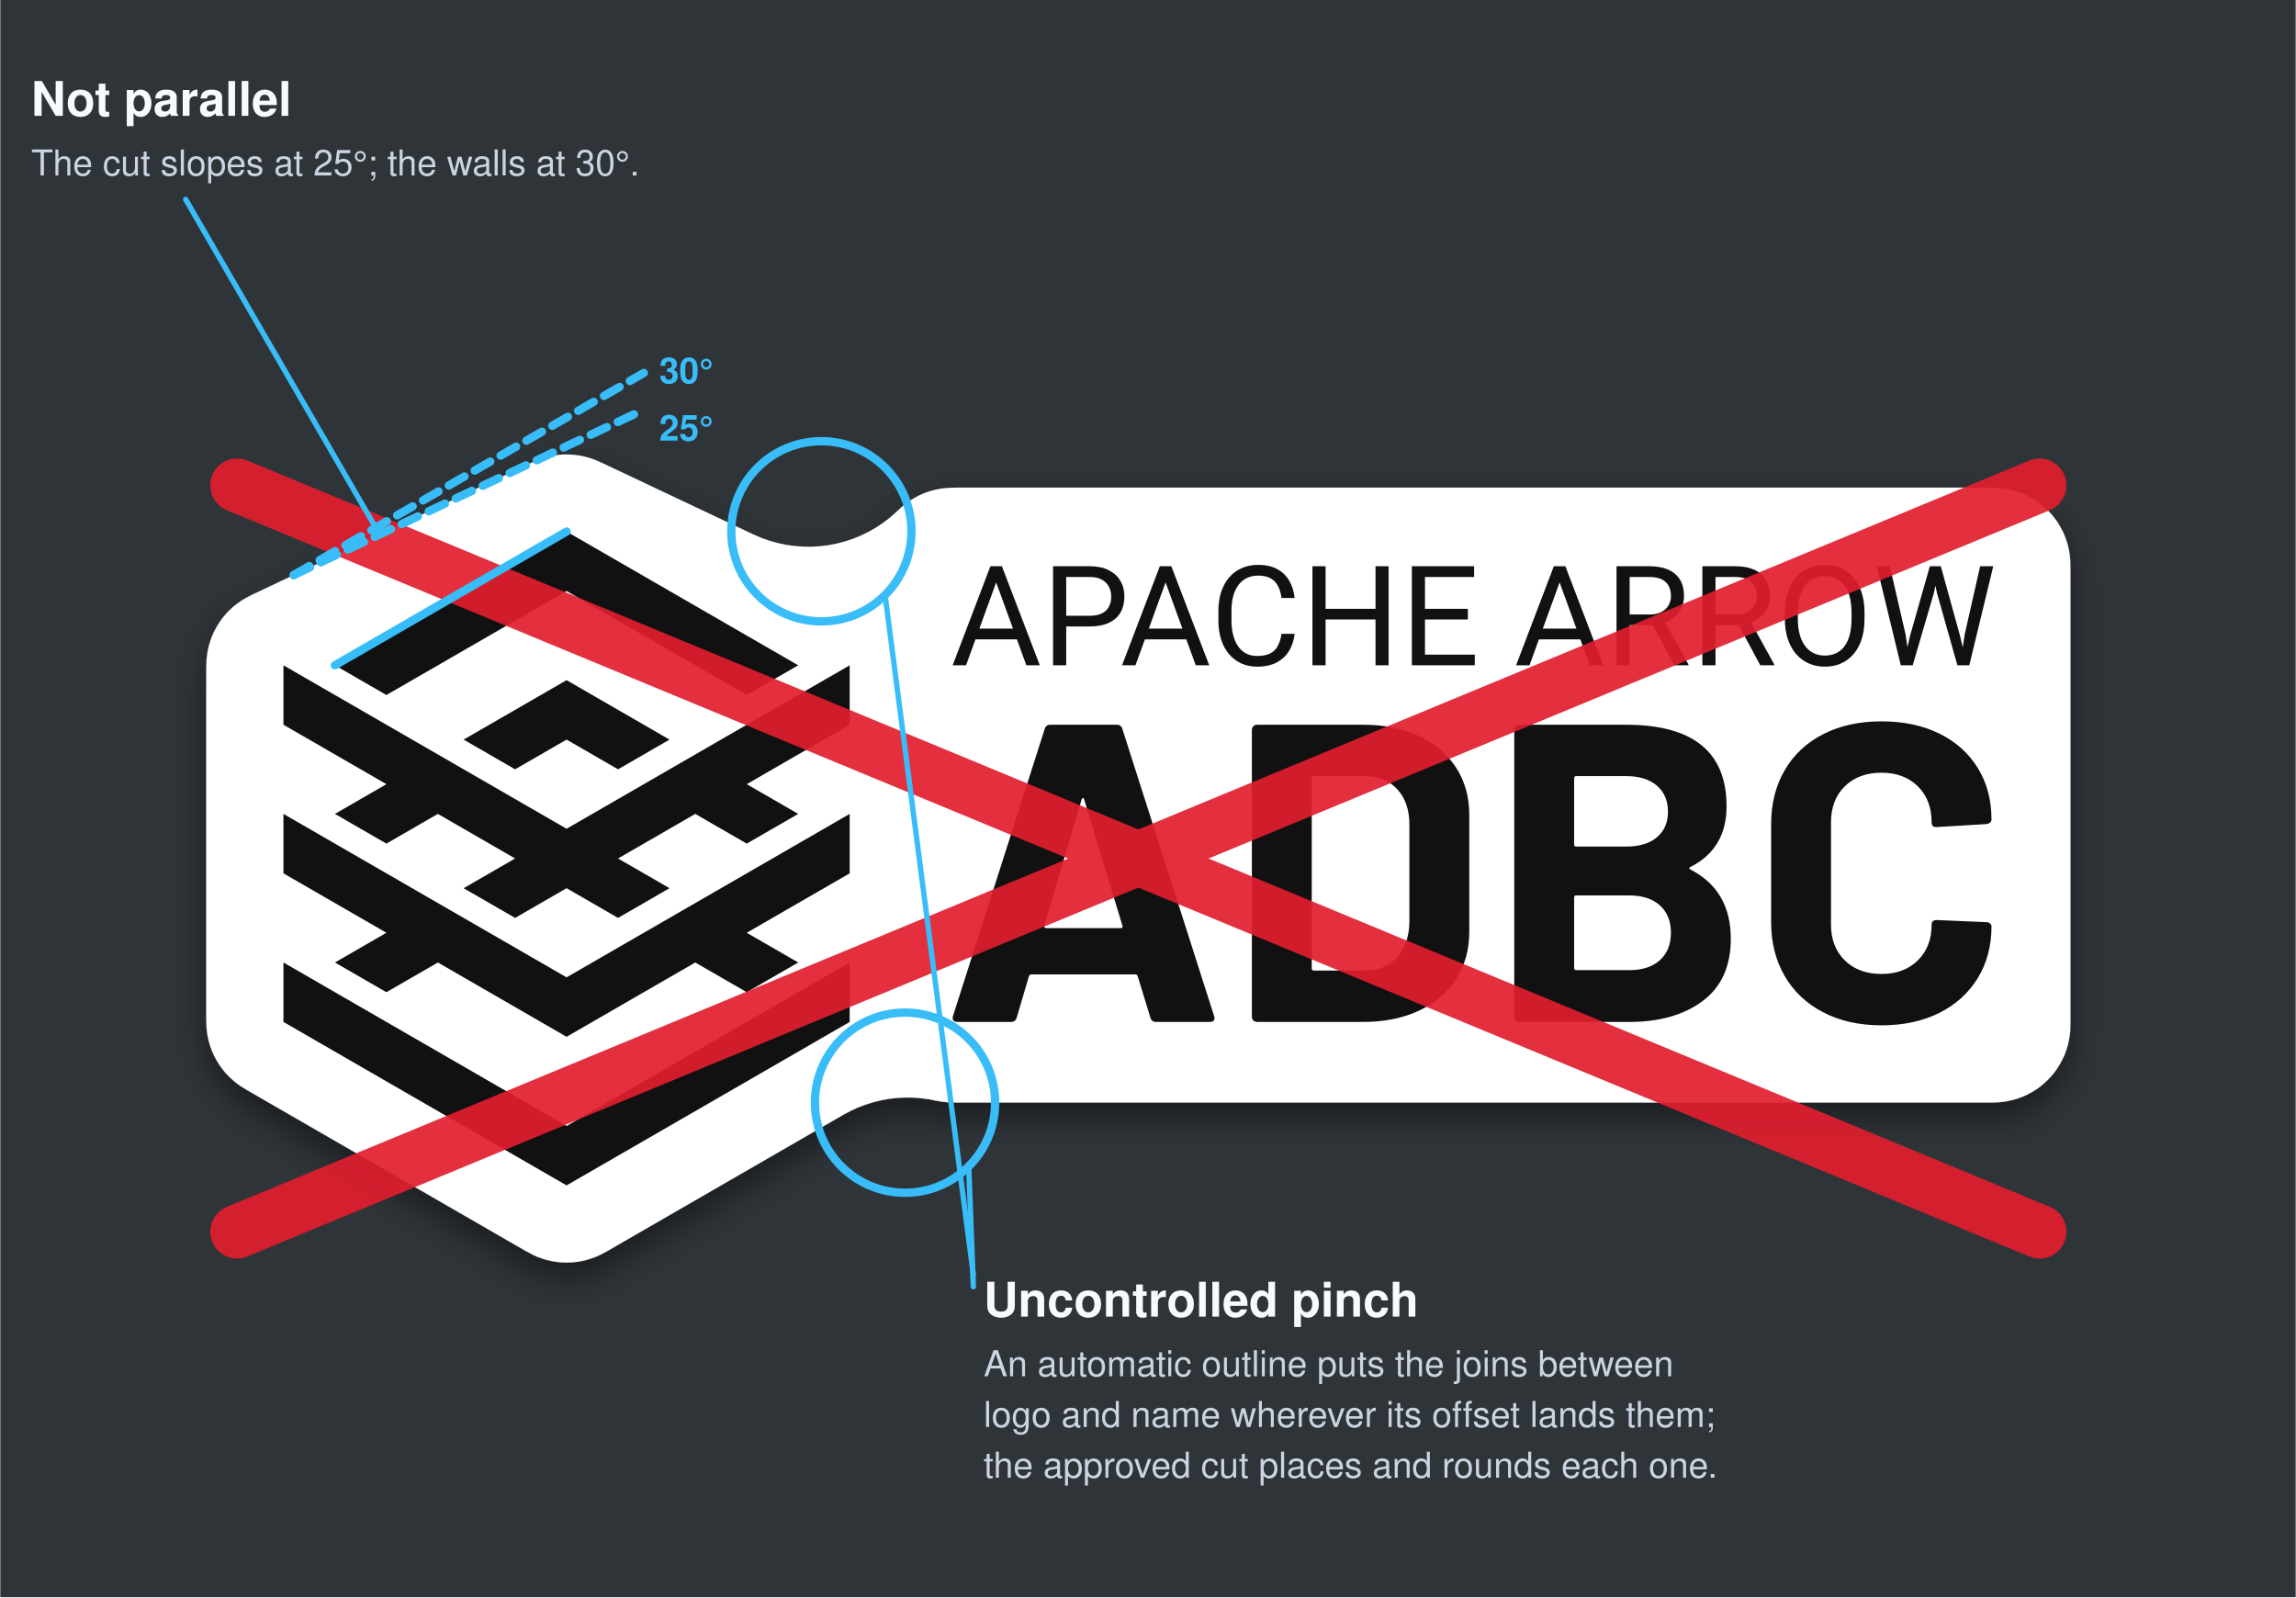
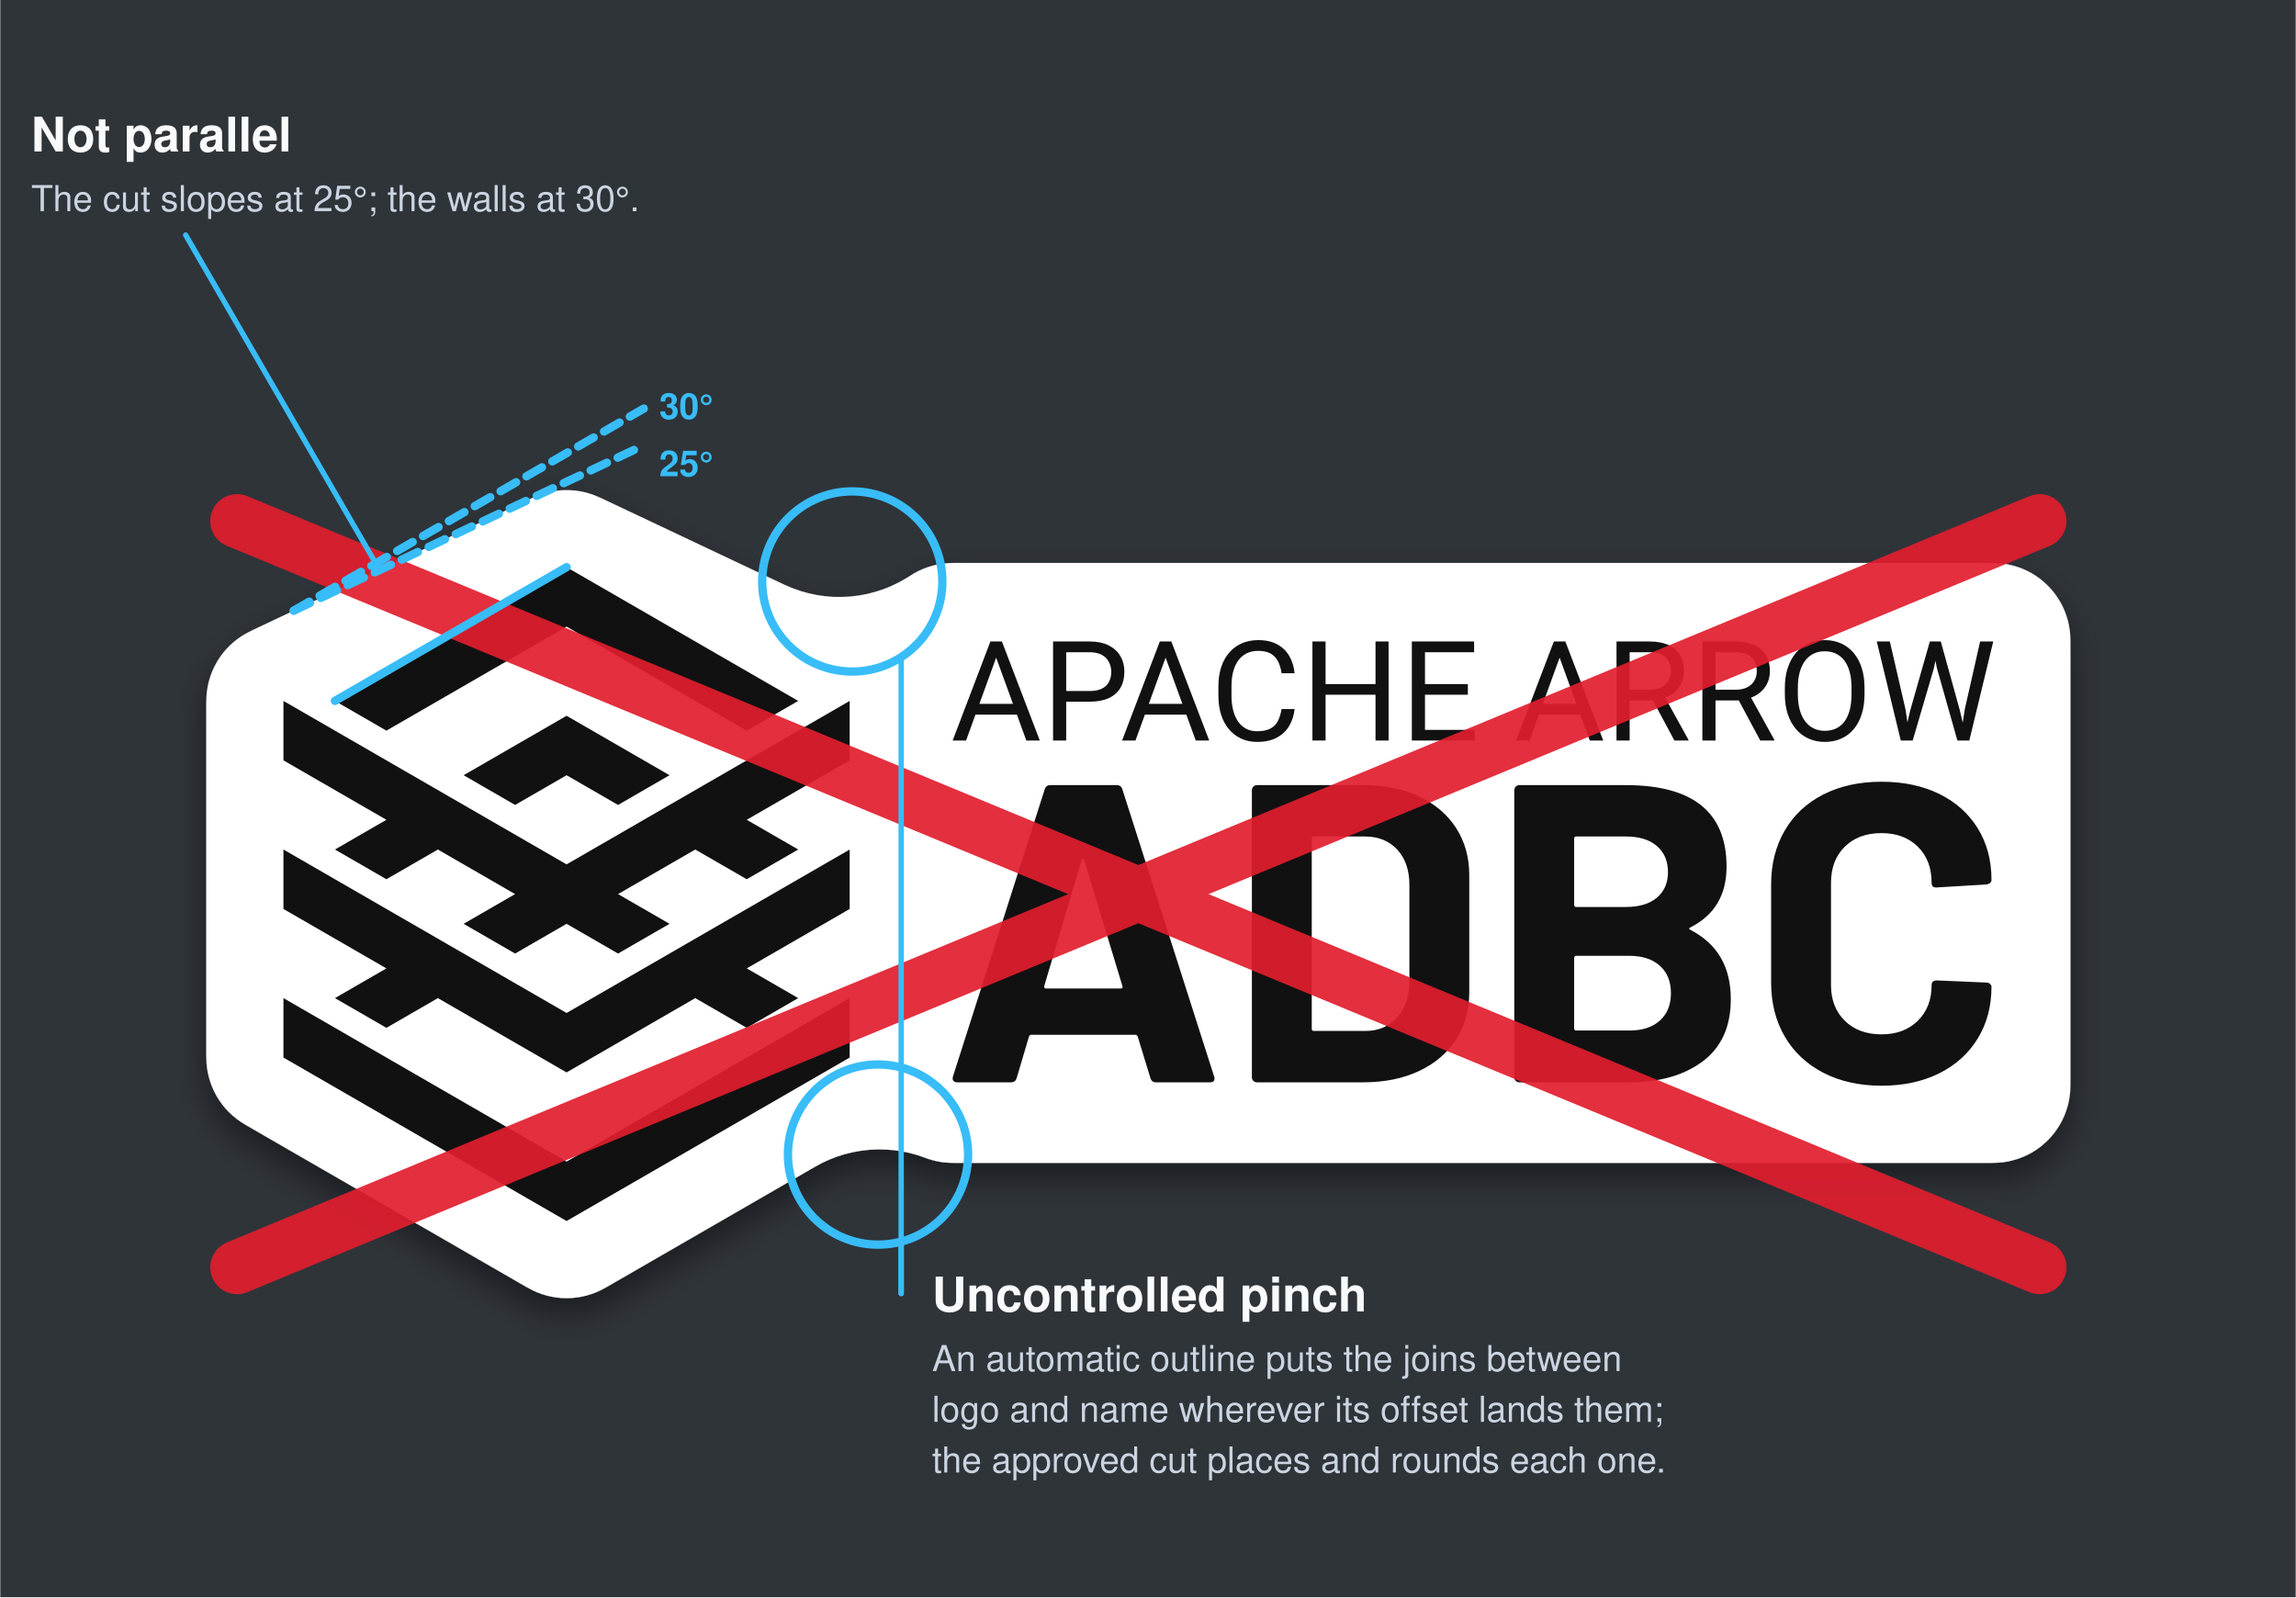
- <svg xmlns="http://www.w3.org/2000/svg" viewBox="-55.00 -97.49 445.90 310.27" width="1784" height="1241">
+ <svg xmlns="http://www.w3.org/2000/svg" viewBox="-55.00 -104.41 445.90 310.27" width="1784" height="1241">
  <defs>
    <filter id="shadow" x="-20%" y="-20%" width="140%" height="160%">
      <feGaussianBlur in="SourceAlpha" stdDeviation="3" />
      <feOffset dx="0" dy="3" result="blur" />
      <feComponentTransfer>
        <feFuncA type="linear" slope="0.45" />
      </feComponentTransfer>
      <feMerge>
        <feMergeNode />
        <feMergeNode in="SourceGraphic" />
      </feMerge>
    </filter>
  </defs>
-   <rect x="-55.00" y="-97.49" width="445.90" height="310.27" fill="#2f3439" />
-   <path d="M-6.03,18.01L-7.29,18.66L-8.14,19.17L-8.96,19.74L-9.74,20.36L-10.47,21.03L-11.16,21.75L-11.80,22.51L-12.39,23.32L-12.92,24.16L-13.39,25.03L-13.81,25.94L-14.17,26.87L-14.46,27.82L-14.69,28.79L-14.85,29.77L-14.95,30.76L-15.00,32.17L-15.00,100.63L-14.95,102.02L-14.86,102.99L-14.70,103.96L-14.48,104.91L-14.19,105.85L-13.85,106.77L-13.44,107.66L-12.98,108.53L-12.46,109.36L-11.89,110.16L-11.27,110.92L-10.60,111.63L-9.88,112.30L-9.12,112.93L-8.33,113.50L-7.15,114.23L47.15,145.58L48.37,146.23L49.26,146.64L50.18,146.98L51.12,147.27L52.08,147.49L53.04,147.65L54.02,147.75L55.00,147.78L55.98,147.75L56.96,147.65L57.92,147.49L58.88,147.27L59.82,146.98L60.74,146.64L61.63,146.23L62.85,145.58L108.78,119.06L110.16,118.32L111.58,117.67L113.05,117.11L114.54,116.64L116.07,116.26L117.61,115.98L119.17,115.80L120.73,115.72L122.30,115.73L123.86,115.85L125.42,116.06L126.95,116.37L127.08,116.39L128.04,116.55L129.02,116.65L130.41,116.70L331.74,116.70L333.13,116.65L334.11,116.55L335.08,116.39L336.03,116.17L336.97,115.89L337.89,115.54L338.78,115.14L339.65,114.67L340.48,114.16L341.28,113.59L342.03,112.96L342.75,112.29L343.42,111.58L344.04,110.82L344.61,110.02L345.13,109.19L345.59,108.32L346.00,107.43L346.34,106.51L346.63,105.57L346.85,104.62L347.01,103.65L347.11,102.68L347.15,101.29L347.15,12.65L347.11,11.26L347.01,10.29L346.85,9.32L346.63,8.37L346.34,7.43L346.00,6.51L345.59,5.62L345.13,4.75L344.61,3.92L344.04,3.12L343.42,2.36L342.75,1.65L342.03,0.98L341.28,0.36L340.48,-0.22L339.65,-0.73L338.78,-1.20L337.89,-1.60L336.97,-1.95L336.03,-2.23L335.08,-2.45L334.11,-2.61L333.13,-2.71L331.74,-2.76L130.41,-2.76L129.02,-2.71L128.04,-2.61L127.08,-2.45L126.12,-2.23L125.18,-1.95L124.26,-1.60L123.37,-1.20L122.51,-0.73L121.67,-0.22L120.88,0.36L120.12,0.98L119.06,1.97L117.81,3.06L116.50,4.07L115.12,4.99L113.68,5.81L112.19,6.54L110.65,7.17L109.08,7.69L107.47,8.11L105.85,8.42L104.20,8.62L102.55,8.72L100.89,8.70L99.23,8.57L97.59,8.34L95.97,7.99L94.38,7.54L92.81,6.99L91.29,6.33L61.79,-7.61L60.47,-8.18L59.51,-8.52L58.53,-8.79L57.53,-9.00L56.52,-9.13L55.51,-9.20L54.49,-9.20L53.48,-9.13L52.47,-9.00L51.47,-8.79L50.49,-8.52L49.53,-8.18L48.21,-7.61L-6.03,18.01Z" fill="#ffffff" filter="url(#shadow)" />
+   <rect x="-55.00" y="-104.41" width="445.90" height="310.27" fill="#2f3439" />
+   <path d="M-6.03,18.01L-7.29,18.66L-8.14,19.17L-8.96,19.74L-9.74,20.36L-10.47,21.03L-11.16,21.75L-11.80,22.51L-12.39,23.32L-12.92,24.16L-13.39,25.03L-13.81,25.94L-14.17,26.87L-14.46,27.82L-14.69,28.79L-14.85,29.77L-14.95,30.76L-15.00,32.17L-15.00,100.63L-14.95,102.02L-14.86,102.99L-14.70,103.96L-14.48,104.91L-14.19,105.85L-13.85,106.77L-13.44,107.66L-12.98,108.53L-12.46,109.36L-11.89,110.16L-11.27,110.92L-10.60,111.63L-9.88,112.30L-9.12,112.93L-8.33,113.50L-7.15,114.23L47.15,145.58L48.37,146.23L49.26,146.64L50.18,146.98L51.12,147.27L52.08,147.49L53.04,147.65L54.02,147.75L55.00,147.78L55.98,147.75L56.96,147.65L57.92,147.49L58.88,147.27L59.82,146.98L60.74,146.64L61.63,146.23L62.85,145.58L103.30,122.23L104.69,121.48L106.12,120.83L107.59,120.26L109.10,119.79L110.63,119.42L112.19,119.14L113.75,118.96L115.33,118.88L116.91,118.90L118.48,119.02L120.04,119.24L121.59,119.56L123.11,119.97L124.60,120.48L125.18,120.70L126.12,120.98L127.08,121.21L128.04,121.37L129.02,121.46L130.41,121.51L331.74,121.51L333.13,121.46L334.11,121.37L335.08,121.21L336.03,120.98L336.97,120.70L337.89,120.35L338.78,119.95L339.65,119.49L340.48,118.97L341.28,118.40L342.03,117.77L342.75,117.10L343.42,116.39L344.04,115.63L344.61,114.83L345.13,114.00L345.59,113.14L346.00,112.24L346.34,111.32L346.63,110.39L346.85,109.43L347.01,108.46L347.11,107.49L347.15,106.10L347.15,20.35L347.11,18.96L347.01,17.99L346.85,17.02L346.63,16.06L346.34,15.13L346.00,14.21L345.59,13.31L345.13,12.45L344.61,11.62L344.04,10.82L343.42,10.06L342.75,9.35L342.03,8.68L341.28,8.05L340.48,7.48L339.65,6.96L338.78,6.50L337.89,6.10L336.97,5.75L336.03,5.47L335.08,5.24L334.11,5.08L333.13,4.99L331.74,4.94L130.41,4.94L129.02,4.99L128.04,5.08L127.08,5.24L126.12,5.47L125.18,5.75L124.26,6.10L123.37,6.50L122.51,6.96L121.18,7.79L119.74,8.62L118.25,9.35L116.71,9.99L115.13,10.51L113.52,10.94L111.89,11.25L110.24,11.46L108.58,11.55L106.92,11.54L105.26,11.41L103.62,11.18L101.99,10.83L100.39,10.38L98.82,9.82L97.30,9.17L61.79,-7.61L60.47,-8.18L59.51,-8.52L58.53,-8.79L57.53,-9.00L56.52,-9.13L55.51,-9.20L54.49,-9.20L53.48,-9.13L52.47,-9.00L51.47,-8.79L50.49,-8.52L49.53,-8.18L48.21,-7.61L-6.03,18.01Z" fill="#ffffff" filter="url(#shadow)" />
  <g fill="#111111" fill-rule="evenodd">
    <path d="M10,31.754L20,37.528L55,17.321L90,37.528L100,31.754L55,5.774Z" />
    <path d="M20,66.395L30,60.622L45,69.282L35,75.056L45,80.829L55,75.056L65,80.829L75,75.056L65,69.282L80,60.622L90,66.395L100,60.622L90,54.848L110,43.301L110,31.754L55,63.509L0,31.754L0,43.301L20,54.848L10,60.622Z" />
    <path d="M45,51.962L55,46.188L65,51.962L75,46.188L55,34.641L35,46.188Z" />
    <path d="M90,95.263L100,89.489L90,83.716L110,72.169L110,60.622L55,92.376L0,60.622L0,72.169L20,83.716L10,89.489L20,95.263L30,89.489L55,103.923L80,89.489Z" />
    <path d="M55,121.244L0,89.489L0,101.036L55,132.791L110,101.036L110,89.489Z" />
-     <path d="M306.602 26.626Q306.06 28.344 305.042 29.547Q304.025 30.75 302.604 31.384Q301.183 32.019 299.425 32.019Q297.72 32.019 296.299 31.384Q294.878 30.75 293.84 29.547Q292.803 28.344 292.234 26.626Q291.666 24.907 291.666 22.74V21.524Q291.666 19.356 292.228 17.644Q292.79 15.933 293.82 14.723Q294.851 13.514 296.272 12.879Q297.693 12.245 299.398 12.245Q301.156 12.245 302.577 12.879Q303.998 13.514 305.023 14.723Q306.047 15.933 306.595 17.644Q307.144 19.356 307.144 21.524V22.74Q307.144 24.907 306.602 26.626ZM282.017 12.509Q284.185 12.509 285.685 13.17Q287.185 13.831 287.972 15.12Q288.758 16.408 288.758 18.285Q288.758 19.607 288.223 20.698Q287.687 21.788 286.69 22.548Q285.989 23.082 285.096 23.423L289.617 31.596V31.754H286.894L282.712 23.956H278.197V31.754H275.646V12.509H282.017ZM265.336 12.509Q267.504 12.509 269.004 13.17Q270.504 13.831 271.291 15.12Q272.077 16.408 272.077 18.285Q272.077 19.607 271.542 20.698Q271.007 21.788 270.009 22.548Q269.308 23.082 268.416 23.423L272.936 31.596V31.754H270.214L266.031 23.956H261.516V31.754H258.965V12.509H265.336ZM152.06 24.207V31.754H149.509V12.509H156.607Q158.788 12.509 160.295 13.263Q161.802 14.016 162.582 15.344Q163.362 16.673 163.362 18.378Q163.362 20.228 162.582 21.537Q161.802 22.846 160.295 23.526Q158.788 24.207 156.607 24.207H152.06ZM315.101 25.674 315.483 28.223 316.013 25.938 319.833 12.509H321.961L325.675 25.938L326.218 28.279L326.627 25.661L329.601 12.509H332.152L327.499 31.754H325.186L321.221 17.73L320.915 16.257L320.613 17.73L316.502 31.754H314.189L309.523 12.509H312.061L315.101 25.674ZM248.47 12.509H249.026L256.388 31.754H253.771L251.938 26.718H243.889L242.06 31.754H239.456L246.792 12.509H248.47ZM139.014 12.509H139.57L146.932 31.754H144.315L142.482 26.718H134.433L132.604 31.754H130L137.336 12.509H139.014ZM171.927 12.509H172.482L179.844 31.754H177.227L175.394 26.718H167.345L165.516 31.754H162.912L170.248 12.509H171.927ZM304.619 21.497Q304.619 19.779 304.269 18.457Q303.919 17.135 303.245 16.237Q302.571 15.338 301.599 14.875Q300.628 14.413 299.398 14.413Q298.209 14.413 297.25 14.875Q296.292 15.338 295.611 16.237Q294.931 17.135 294.561 18.457Q294.191 19.779 294.191 21.497V22.74Q294.191 24.471 294.561 25.8Q294.931 27.128 295.625 28.033Q296.319 28.939 297.277 29.402Q298.235 29.864 299.425 29.864Q300.667 29.864 301.632 29.402Q302.597 28.939 303.265 28.033Q303.932 27.128 304.276 25.8Q304.619 24.471 304.619 22.74V21.497ZM202.446 20.784H212.148V12.509H214.686V31.754H212.148V22.859H202.446V31.754H199.895V12.509H202.446V20.784ZM221.757 12.509H231.301V14.598H221.757V20.784H230.085V22.859H221.757V29.679H231.433V31.754H219.206V12.509H221.757ZM196.432 25.634Q196.234 27.459 195.388 28.899Q194.542 30.34 192.996 31.179Q191.449 32.019 189.136 32.019Q187.444 32.019 186.063 31.384Q184.682 30.75 183.69 29.58Q182.699 28.41 182.164 26.765Q181.628 25.119 181.628 23.097V21.18Q181.628 19.158 182.164 17.512Q182.699 15.867 183.71 14.69Q184.721 13.514 186.149 12.879Q187.576 12.245 189.361 12.245Q191.542 12.245 193.049 13.064Q194.555 13.884 195.395 15.331Q196.234 16.779 196.432 18.682H193.894Q193.709 17.334 193.207 16.362Q192.705 15.391 191.78 14.862Q190.854 14.333 189.361 14.333Q188.079 14.333 187.107 14.822Q186.136 15.311 185.481 16.21Q184.827 17.109 184.497 18.365Q184.166 19.62 184.166 21.154V23.097Q184.166 24.511 184.464 25.753Q184.761 26.996 185.369 27.934Q185.977 28.873 186.916 29.408Q187.854 29.943 189.136 29.943Q190.762 29.943 191.727 29.428Q192.692 28.912 193.187 27.948Q193.683 26.983 193.894 25.634H196.432ZM152.06 22.132H156.607Q158.101 22.132 159.026 21.656Q159.951 21.18 160.381 20.334Q160.811 19.488 160.811 18.404Q160.811 17.413 160.381 16.541Q159.951 15.668 159.026 15.133Q158.101 14.598 156.607 14.598H152.06V22.132ZM278.197 21.881H282.096Q283.471 21.881 284.383 21.398Q285.295 20.916 285.758 20.096Q286.22 19.277 286.22 18.285Q286.22 17.175 285.784 16.342Q285.348 15.51 284.416 15.054Q283.484 14.598 282.017 14.598H278.197V21.881ZM261.516 21.881H265.416Q266.79 21.881 267.702 21.398Q268.614 20.916 269.077 20.096Q269.54 19.277 269.54 18.285Q269.54 17.175 269.103 16.342Q268.667 15.51 267.735 15.054Q266.803 14.598 265.336 14.598H261.516V21.881ZM135.192 24.63H141.722L138.453 15.65L135.192 24.63ZM168.104 24.63H174.634L171.365 15.65L168.104 24.63ZM244.648 24.63H251.178L247.909 15.65L244.648 24.63Z" />
-     <path d="M188.131 44.291Q188.131 43.879 188.42 43.59Q188.708 43.301 189.121 43.301H209.74Q215.926 43.301 220.586 45.487Q225.246 47.673 227.803 51.632Q230.36 55.591 230.36 60.787V83.551Q230.36 88.747 227.803 92.706Q225.246 96.665 220.586 98.851Q215.926 101.036 209.74 101.036H189.121Q188.708 101.036 188.42 100.748Q188.131 100.459 188.131 100.047V44.291ZM281.167 84.87Q281.167 92.871 275.723 96.954Q270.28 101.036 261.454 101.036H240.092Q239.68 101.036 239.391 100.748Q239.103 100.459 239.103 100.047V44.291Q239.103 43.879 239.391 43.59Q239.68 43.301 240.092 43.301H260.795Q280.342 43.301 280.342 59.137Q280.342 67.385 273.331 70.932Q273.084 71.055 273.084 71.179Q273.084 71.303 273.331 71.426Q281.167 75.468 281.167 84.87ZM165.944 92.129Q165.779 91.799 165.532 91.799H145.242Q144.995 91.799 144.83 92.129L142.438 100.212Q142.19 101.036 141.366 101.036H130.891Q130.396 101.036 130.148 100.748Q129.901 100.459 130.066 99.882L147.881 44.126Q148.129 43.301 148.954 43.301H161.903Q162.728 43.301 162.975 44.126L180.79 99.882Q180.873 100.047 180.873 100.294Q180.873 101.036 179.966 101.036H169.491Q168.666 101.036 168.419 100.212L165.944 92.129ZM289.002 62.601Q289.002 56.663 291.642 52.126Q294.281 47.59 299.147 45.116Q304.013 42.641 310.447 42.641Q316.798 42.641 321.623 44.992Q326.448 47.343 329.128 51.673Q331.809 56.003 331.809 61.694Q331.809 62.436 330.819 62.601L321.169 63.179H321.004Q320.179 63.179 320.179 62.271Q320.179 57.9 317.499 55.261Q314.818 52.621 310.447 52.621Q305.993 52.621 303.312 55.261Q300.632 57.9 300.632 62.271V82.149Q300.632 86.438 303.312 89.077Q305.993 91.716 310.447 91.716Q314.818 91.716 317.499 89.077Q320.179 86.438 320.179 82.149Q320.179 81.241 321.169 81.241L330.819 81.654Q331.231 81.654 331.52 81.901Q331.809 82.149 331.809 82.479Q331.809 88.17 329.128 92.541Q326.448 96.912 321.623 99.304Q316.798 101.696 310.447 101.696Q304.013 101.696 299.147 99.181Q294.281 96.665 291.642 92.129Q289.002 87.592 289.002 81.654V62.601ZM210.153 91.056Q213.947 91.056 216.297 88.5Q218.648 85.943 218.73 81.654V62.684Q218.73 58.395 216.38 55.838Q214.029 53.281 210.07 53.281H200.173Q199.76 53.281 199.76 53.694V90.644Q199.76 91.056 200.173 91.056H210.153ZM267.393 78.396Q265.248 76.458 261.372 76.458H251.145Q250.732 76.458 250.732 76.87V90.562Q250.732 90.974 251.145 90.974H261.454Q265.248 90.974 267.393 89.036Q269.537 87.097 269.537 83.716Q269.537 80.334 267.393 78.396ZM250.732 66.56Q250.732 66.973 251.145 66.973H260.795Q264.671 66.973 266.816 65.158Q268.96 63.344 268.96 60.209Q268.96 56.993 266.816 55.137Q264.671 53.281 260.795 53.281H251.145Q250.732 53.281 250.732 53.694V66.56ZM162.645 82.809Q162.883 82.809 162.968 82.695Q163.061 82.571 162.975 82.314L155.552 57.818Q155.469 57.488 155.304 57.529Q155.139 57.57 155.057 57.818L147.799 82.314Q147.751 82.602 147.871 82.723Q147.957 82.809 148.129 82.809H162.645Z" />
+     <path d="M306.602 34.324Q306.06 36.042 305.042 37.245Q304.025 38.448 302.604 39.082Q301.183 39.717 299.425 39.717Q297.72 39.717 296.299 39.082Q294.878 38.448 293.84 37.245Q292.803 36.042 292.234 34.324Q291.666 32.605 291.666 30.438V29.222Q291.666 27.054 292.228 25.342Q292.79 23.631 293.82 22.421Q294.851 21.212 296.272 20.577Q297.693 19.943 299.398 19.943Q301.156 19.943 302.577 20.577Q303.998 21.212 305.023 22.421Q306.047 23.631 306.595 25.342Q307.144 27.054 307.144 29.222V30.438Q307.144 32.605 306.602 34.324ZM282.017 20.207Q284.185 20.207 285.685 20.868Q287.185 21.529 287.972 22.818Q288.758 24.106 288.758 25.983Q288.758 27.305 288.223 28.396Q287.687 29.486 286.69 30.246Q285.989 30.78 285.096 31.121L289.617 39.294V39.452H286.894L282.712 31.654H278.197V39.452H275.646V20.207H282.017ZM265.336 20.207Q267.504 20.207 269.004 20.868Q270.504 21.529 271.291 22.818Q272.077 24.106 272.077 25.983Q272.077 27.305 271.542 28.396Q271.007 29.486 270.009 30.246Q269.308 30.78 268.416 31.121L272.936 39.294V39.452H270.214L266.031 31.654H261.516V39.452H258.965V20.207H265.336ZM152.06 31.905V39.452H149.509V20.207H156.607Q158.788 20.207 160.295 20.961Q161.802 21.714 162.582 23.042Q163.362 24.371 163.362 26.076Q163.362 27.926 162.582 29.235Q161.802 30.544 160.295 31.224Q158.788 31.905 156.607 31.905H152.06ZM315.101 33.372 315.483 35.921 316.013 33.636 319.833 20.207H321.961L325.675 33.636L326.218 35.978L326.627 33.359L329.601 20.207H332.152L327.499 39.452H325.186L321.221 25.428L320.915 23.955L320.613 25.428L316.502 39.452H314.189L309.523 20.207H312.061L315.101 33.372ZM248.47 20.207H249.026L256.388 39.452H253.771L251.938 34.416H243.889L242.06 39.452H239.456L246.792 20.207H248.47ZM139.014 20.207H139.57L146.932 39.452H144.315L142.482 34.416H134.433L132.604 39.452H130L137.336 20.207H139.014ZM171.927 20.207H172.482L179.844 39.452H177.227L175.394 34.416H167.345L165.516 39.452H162.912L170.248 20.207H171.927ZM304.619 29.195Q304.619 27.477 304.269 26.155Q303.919 24.833 303.245 23.935Q302.571 23.036 301.599 22.573Q300.628 22.111 299.398 22.111Q298.209 22.111 297.25 22.573Q296.292 23.036 295.611 23.935Q294.931 24.833 294.561 26.155Q294.191 27.477 294.191 29.195V30.438Q294.191 32.169 294.561 33.498Q294.931 34.826 295.625 35.731Q296.319 36.637 297.277 37.1Q298.235 37.562 299.425 37.562Q300.667 37.562 301.632 37.1Q302.597 36.637 303.265 35.731Q303.932 34.826 304.276 33.498Q304.619 32.169 304.619 30.438V29.195ZM202.446 28.482H212.148V20.207H214.686V39.452H212.148V30.557H202.446V39.452H199.895V20.207H202.446V28.482ZM221.757 20.207H231.301V22.296H221.757V28.482H230.085V30.557H221.757V37.377H231.433V39.452H219.206V20.207H221.757ZM196.432 33.332Q196.234 35.157 195.388 36.597Q194.542 38.038 192.996 38.877Q191.449 39.717 189.136 39.717Q187.444 39.717 186.063 39.082Q184.682 38.448 183.69 37.278Q182.699 36.108 182.164 34.463Q181.628 32.817 181.628 30.795V28.878Q181.628 26.856 182.164 25.21Q182.699 23.565 183.71 22.388Q184.721 21.212 186.149 20.577Q187.576 19.943 189.361 19.943Q191.542 19.943 193.049 20.762Q194.555 21.582 195.395 23.029Q196.234 24.477 196.432 26.38H193.894Q193.709 25.032 193.207 24.06Q192.705 23.089 191.78 22.56Q190.854 22.031 189.361 22.031Q188.079 22.031 187.107 22.52Q186.136 23.009 185.481 23.908Q184.827 24.807 184.497 26.063Q184.166 27.318 184.166 28.852V30.795Q184.166 32.209 184.464 33.451Q184.761 34.694 185.369 35.632Q185.977 36.571 186.916 37.106Q187.854 37.641 189.136 37.641Q190.762 37.641 191.727 37.126Q192.692 36.61 193.187 35.646Q193.683 34.681 193.894 33.332H196.432ZM152.06 29.83H156.607Q158.101 29.83 159.026 29.354Q159.951 28.878 160.381 28.032Q160.811 27.186 160.811 26.102Q160.811 25.111 160.381 24.239Q159.951 23.366 159.026 22.831Q158.101 22.296 156.607 22.296H152.06V29.83ZM278.197 29.579H282.096Q283.471 29.579 284.383 29.096Q285.295 28.614 285.758 27.794Q286.22 26.975 286.22 25.983Q286.22 24.873 285.784 24.04Q285.348 23.208 284.416 22.752Q283.484 22.296 282.017 22.296H278.197V29.579ZM261.516 29.579H265.416Q266.79 29.579 267.702 29.096Q268.614 28.614 269.077 27.794Q269.54 26.975 269.54 25.983Q269.54 24.873 269.103 24.04Q268.667 23.208 267.735 22.752Q266.803 22.296 265.336 22.296H261.516V29.579ZM135.192 32.328H141.722L138.453 23.348L135.192 32.328ZM168.104 32.328H174.634L171.365 23.348L168.104 32.328ZM244.648 32.328H251.178L247.909 23.348L244.648 32.328Z" />
+     <path d="M188.131 49.102Q188.131 48.69 188.42 48.401Q188.708 48.113 189.121 48.113H209.74Q215.926 48.113 220.586 50.298Q225.246 52.484 227.803 56.443Q230.36 60.402 230.36 65.598V88.362Q230.36 93.558 227.803 97.517Q225.246 101.476 220.586 103.662Q215.926 105.848 209.74 105.848H189.121Q188.708 105.848 188.42 105.559Q188.131 105.27 188.131 104.858V49.102ZM281.167 89.682Q281.167 97.682 275.723 101.765Q270.28 105.848 261.454 105.848H240.092Q239.68 105.848 239.391 105.559Q239.103 105.27 239.103 104.858V49.102Q239.103 48.69 239.391 48.401Q239.68 48.113 240.092 48.113H260.795Q280.342 48.113 280.342 63.948Q280.342 72.196 273.331 75.743Q273.084 75.867 273.084 75.99Q273.084 76.114 273.331 76.238Q281.167 80.279 281.167 89.682ZM165.944 96.94Q165.779 96.61 165.532 96.61H145.242Q144.995 96.61 144.83 96.94L142.438 105.023Q142.19 105.848 141.366 105.848H130.891Q130.396 105.848 130.148 105.559Q129.901 105.27 130.066 104.693L147.881 48.937Q148.129 48.113 148.954 48.113H161.903Q162.728 48.113 162.975 48.937L180.79 104.693Q180.873 104.858 180.873 105.105Q180.873 105.848 179.966 105.848H169.491Q168.666 105.848 168.419 105.023L165.944 96.94ZM289.002 67.413Q289.002 61.474 291.642 56.938Q294.281 52.401 299.147 49.927Q304.013 47.453 310.447 47.453Q316.798 47.453 321.623 49.803Q326.448 52.154 329.128 56.484Q331.809 60.814 331.809 66.505Q331.809 67.248 330.819 67.413L321.169 67.99H321.004Q320.179 67.99 320.179 67.083Q320.179 62.711 317.499 60.072Q314.818 57.433 310.447 57.433Q305.993 57.433 303.312 60.072Q300.632 62.711 300.632 67.083V86.96Q300.632 91.249 303.312 93.888Q305.993 96.527 310.447 96.527Q314.818 96.527 317.499 93.888Q320.179 91.249 320.179 86.96Q320.179 86.053 321.169 86.053L330.819 86.465Q331.231 86.465 331.52 86.713Q331.809 86.96 331.809 87.29Q331.809 92.981 329.128 97.352Q326.448 101.724 321.623 104.115Q316.798 106.507 310.447 106.507Q304.013 106.507 299.147 103.992Q294.281 101.476 291.642 96.94Q289.002 92.404 289.002 86.465V67.413ZM210.153 95.868Q213.947 95.868 216.297 93.311Q218.648 90.754 218.73 86.465V67.495Q218.73 63.206 216.38 60.649Q214.029 58.092 210.07 58.092H200.173Q199.76 58.092 199.76 58.505V95.455Q199.76 95.868 200.173 95.868H210.153ZM267.393 83.207Q265.248 81.269 261.372 81.269H251.145Q250.732 81.269 250.732 81.681V95.373Q250.732 95.785 251.145 95.785H261.454Q265.248 95.785 267.393 93.847Q269.537 91.909 269.537 88.527Q269.537 85.145 267.393 83.207ZM250.732 71.371Q250.732 71.784 251.145 71.784H260.795Q264.671 71.784 266.816 69.969Q268.96 68.155 268.96 65.021Q268.96 61.804 266.816 59.948Q264.671 58.092 260.795 58.092H251.145Q250.732 58.092 250.732 58.505V71.371ZM162.645 87.62Q162.883 87.62 162.968 87.506Q163.061 87.382 162.975 87.125L155.552 62.629Q155.469 62.299 155.304 62.34Q155.139 62.381 155.057 62.629L147.799 87.125Q147.751 87.414 147.871 87.534Q147.957 87.62 148.129 87.62H162.645Z" />
  </g>
  <g stroke="#e11d2e" stroke-width="10.44" stroke-linecap="round" opacity="0.92">
    <line x1="-9" y1="-3.2" x2="341.15" y2="141.78" />
    <line x1="-9" y1="141.78" x2="341.15" y2="-3.2" />
  </g>
  <g>
    <line x1="2" y1="14.22" x2="70" y2="-25.04" stroke="#38bdf8" stroke-width="1.62" stroke-linecap="round" stroke-dasharray="3.48 2.32" />
    <line x1="2" y1="14.22" x2="70" y2="-17.9" stroke="#38bdf8" stroke-width="1.62" stroke-linecap="round" stroke-dasharray="3.48 2.32" />
    <line x1="10" y1="31.75" x2="55" y2="5.77" stroke="#38bdf8" stroke-width="1.62" stroke-linecap="round" />
    <text x="73" y="-23.04" font-family="'Helvetica Neue', Helvetica, Arial, sans-serif" font-size="6.96" font-weight="700" fill="#38bdf8">30°</text>
    <text x="73" y="-11.9" font-family="'Helvetica Neue', Helvetica, Arial, sans-serif" font-size="6.96" font-weight="700" fill="#38bdf8">25°</text>
-     <text x="-49" y="-74.99" font-family="'Helvetica Neue', Helvetica, Arial, sans-serif" font-size="9.28" font-weight="700" fill="#f8fafc">Not parallel</text>
-     <text x="-49" y="-63.4" font-family="'Helvetica Neue', Helvetica, Arial, sans-serif" font-size="6.96" font-weight="400" fill="#cbd5e1">The cut slopes at 25°; the walls at 30°.</text>
-     <line x1="-19" y1="-58.76" x2="18" y2="5.16" stroke="#38bdf8" stroke-width="1.04" stroke-linecap="round" />
-     <circle cx="104.5" cy="5.72" r="17.5" fill="none" stroke="#38bdf8" stroke-width="1.62" />
-     <circle cx="120.75" cy="116.72" r="17.5" fill="none" stroke="#38bdf8" stroke-width="1.62" />
-     <text x="136.02" y="158.28" font-family="'Helvetica Neue', Helvetica, Arial, sans-serif" font-size="9.28" font-weight="700" fill="#f8fafc">Uncontrolled pinch</text>
-     <text x="136.02" y="169.87" font-family="'Helvetica Neue', Helvetica, Arial, sans-serif" font-size="6.96" font-weight="400" fill="#cbd5e1">An automatic outline puts the joins between</text>
-     <text x="136.02" y="179.73" font-family="'Helvetica Neue', Helvetica, Arial, sans-serif" font-size="6.96" font-weight="400" fill="#cbd5e1">logo and name wherever its offset lands them;</text>
-     <text x="136.02" y="189.58" font-family="'Helvetica Neue', Helvetica, Arial, sans-serif" font-size="6.96" font-weight="400" fill="#cbd5e1">the approved cut places and rounds each one.</text>
-     <line x1="134.02" y1="150.16" x2="116.87" y2="18.09" stroke="#38bdf8" stroke-width="1.04" stroke-linecap="round" />
-     <line x1="134.02" y1="152.48" x2="133.12" y2="129.09" stroke="#38bdf8" stroke-width="1.04" stroke-linecap="round" />
+     <text x="-49" y="-74.98" font-family="'Helvetica Neue', Helvetica, Arial, sans-serif" font-size="9.28" font-weight="700" fill="#f8fafc">Not parallel</text>
+     <text x="-49" y="-63.39" font-family="'Helvetica Neue', Helvetica, Arial, sans-serif" font-size="6.96" font-weight="400" fill="#cbd5e1">The cut slopes at 25°; the walls at 30°.</text>
+     <line x1="-19" y1="-58.75" x2="18" y2="5.16" stroke="#38bdf8" stroke-width="1.04" stroke-linecap="round" />
+     <circle cx="110.5" cy="8.55" r="17.5" fill="none" stroke="#38bdf8" stroke-width="1.62" />
+     <circle cx="115.5" cy="119.88" r="17.5" fill="none" stroke="#38bdf8" stroke-width="1.62" />
+     <text x="126" y="150.35" font-family="'Helvetica Neue', Helvetica, Arial, sans-serif" font-size="9.28" font-weight="700" fill="#f8fafc">Uncontrolled pinch</text>
+     <text x="126" y="161.94" font-family="'Helvetica Neue', Helvetica, Arial, sans-serif" font-size="6.96" font-weight="400" fill="#cbd5e1">An automatic outline puts the joins between</text>
+     <text x="126" y="171.8" font-family="'Helvetica Neue', Helvetica, Arial, sans-serif" font-size="6.96" font-weight="400" fill="#cbd5e1">logo and name wherever its offset lands them;</text>
+     <text x="126" y="181.65" font-family="'Helvetica Neue', Helvetica, Arial, sans-serif" font-size="6.96" font-weight="400" fill="#cbd5e1">the approved cut places and rounds each one.</text>
+     <polyline points="120,146.87 120,23.25" fill="none" stroke="#38bdf8" stroke-width="1.04" stroke-linecap="round" stroke-linejoin="round" />
+     <polyline points="120,146.87 120,136.8" fill="none" stroke="#38bdf8" stroke-width="1.04" stroke-linecap="round" stroke-linejoin="round" />
  </g>
</svg>
